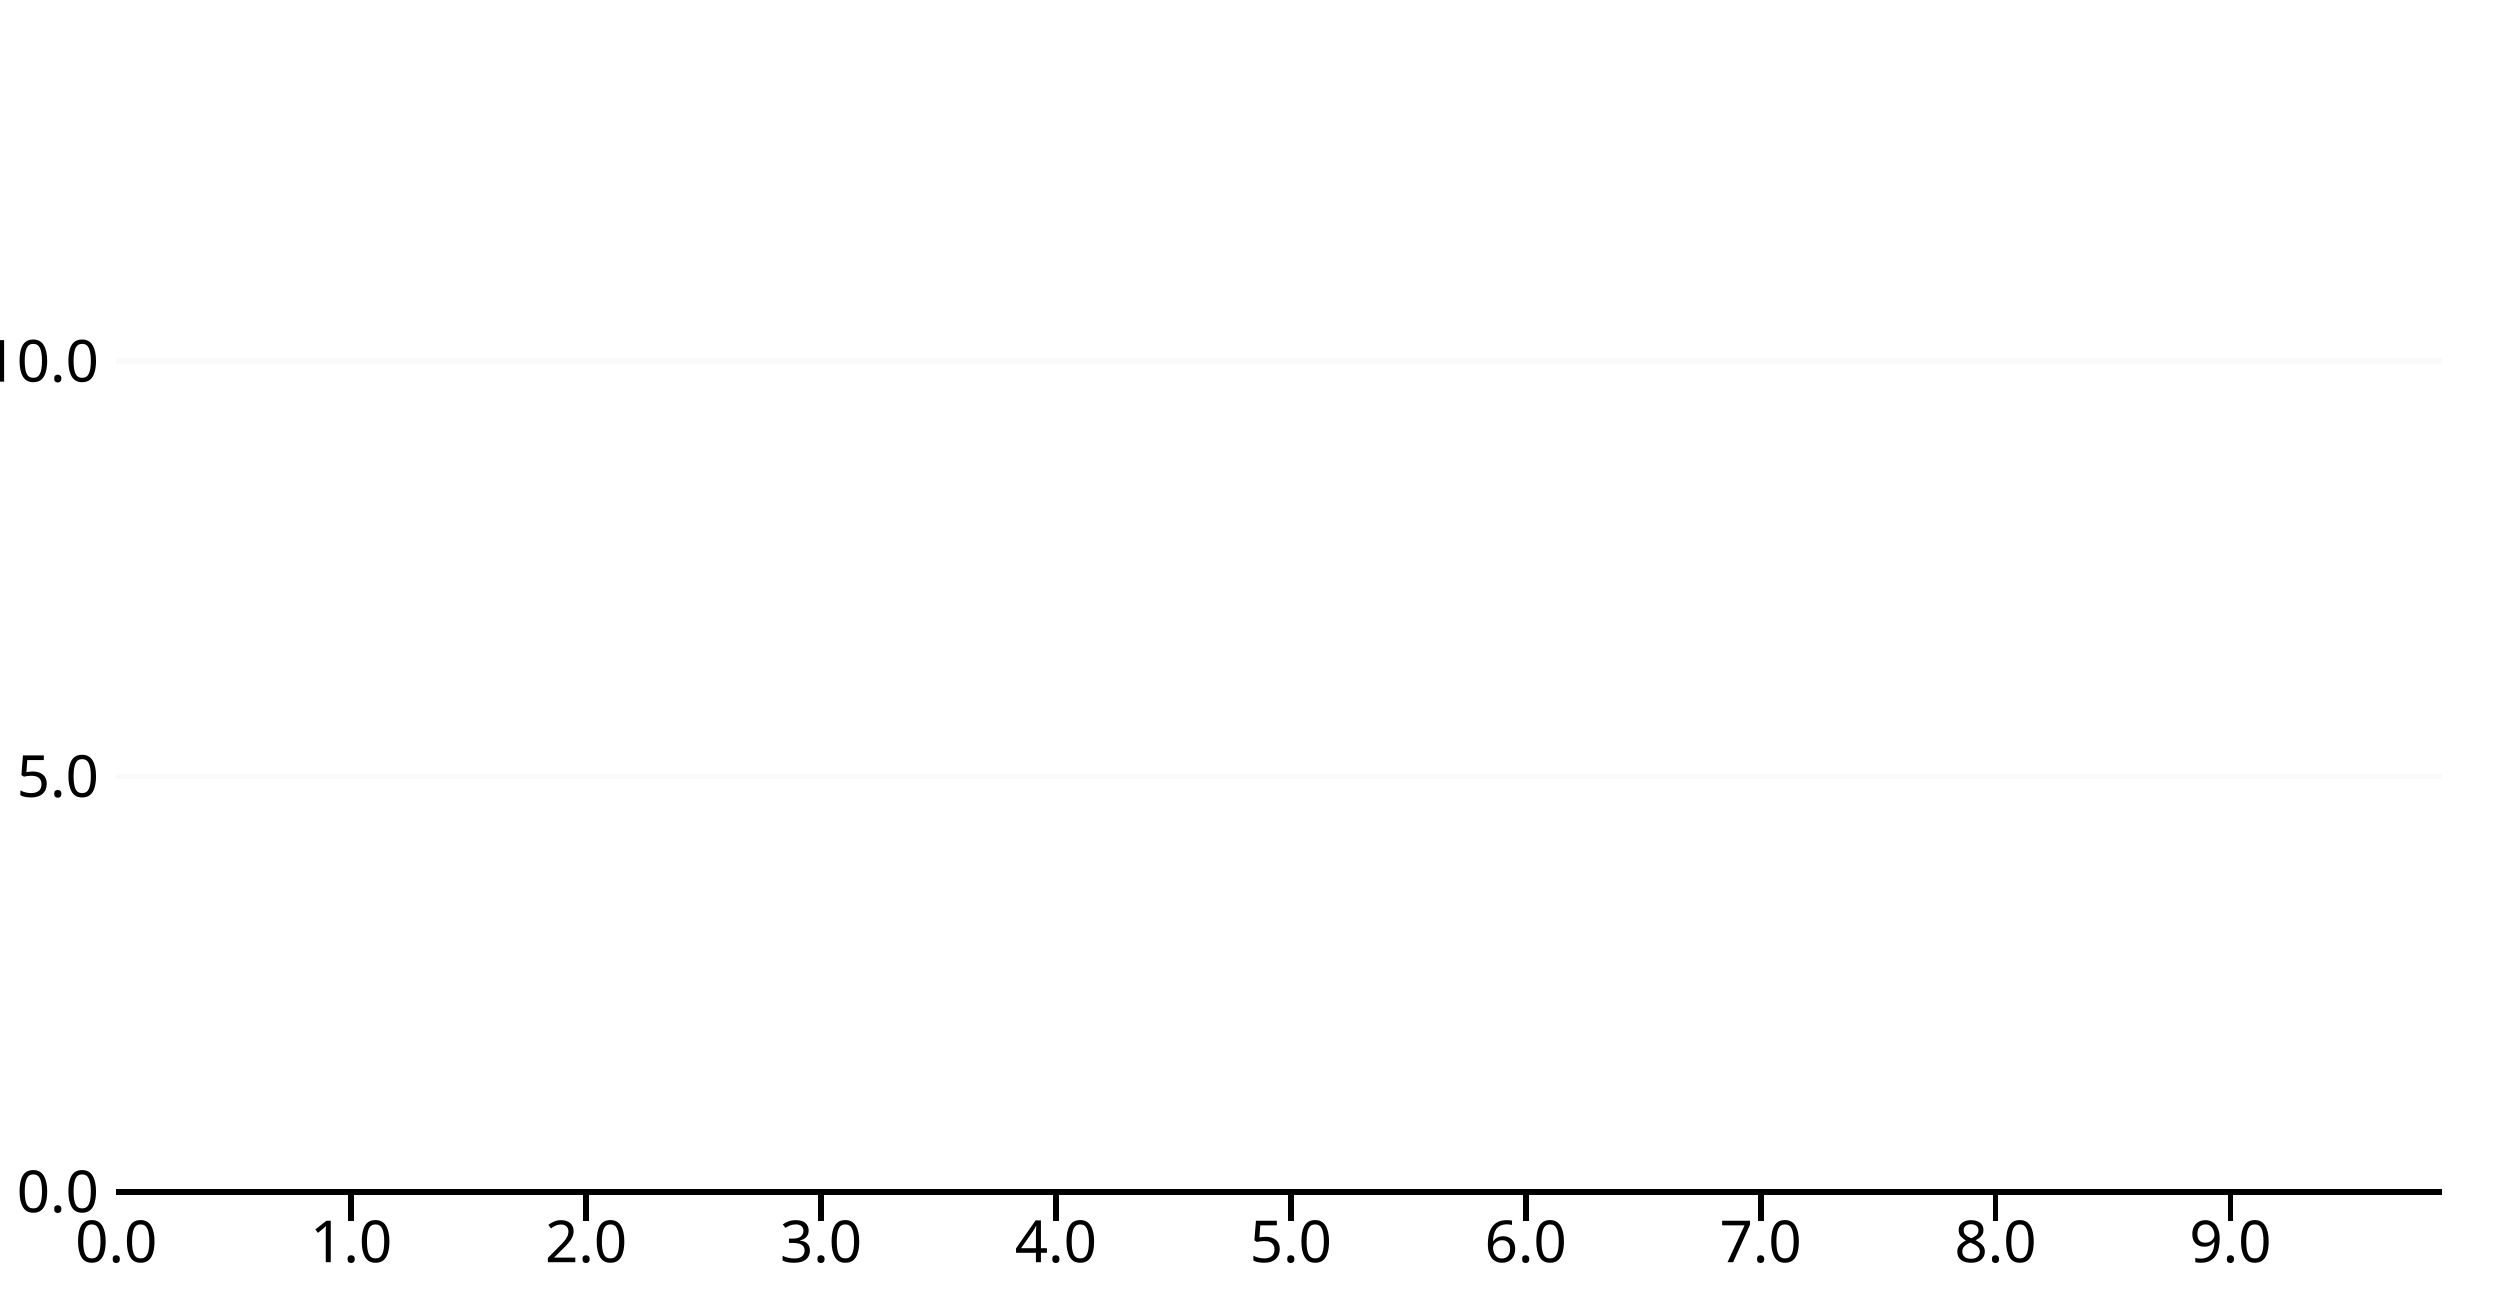
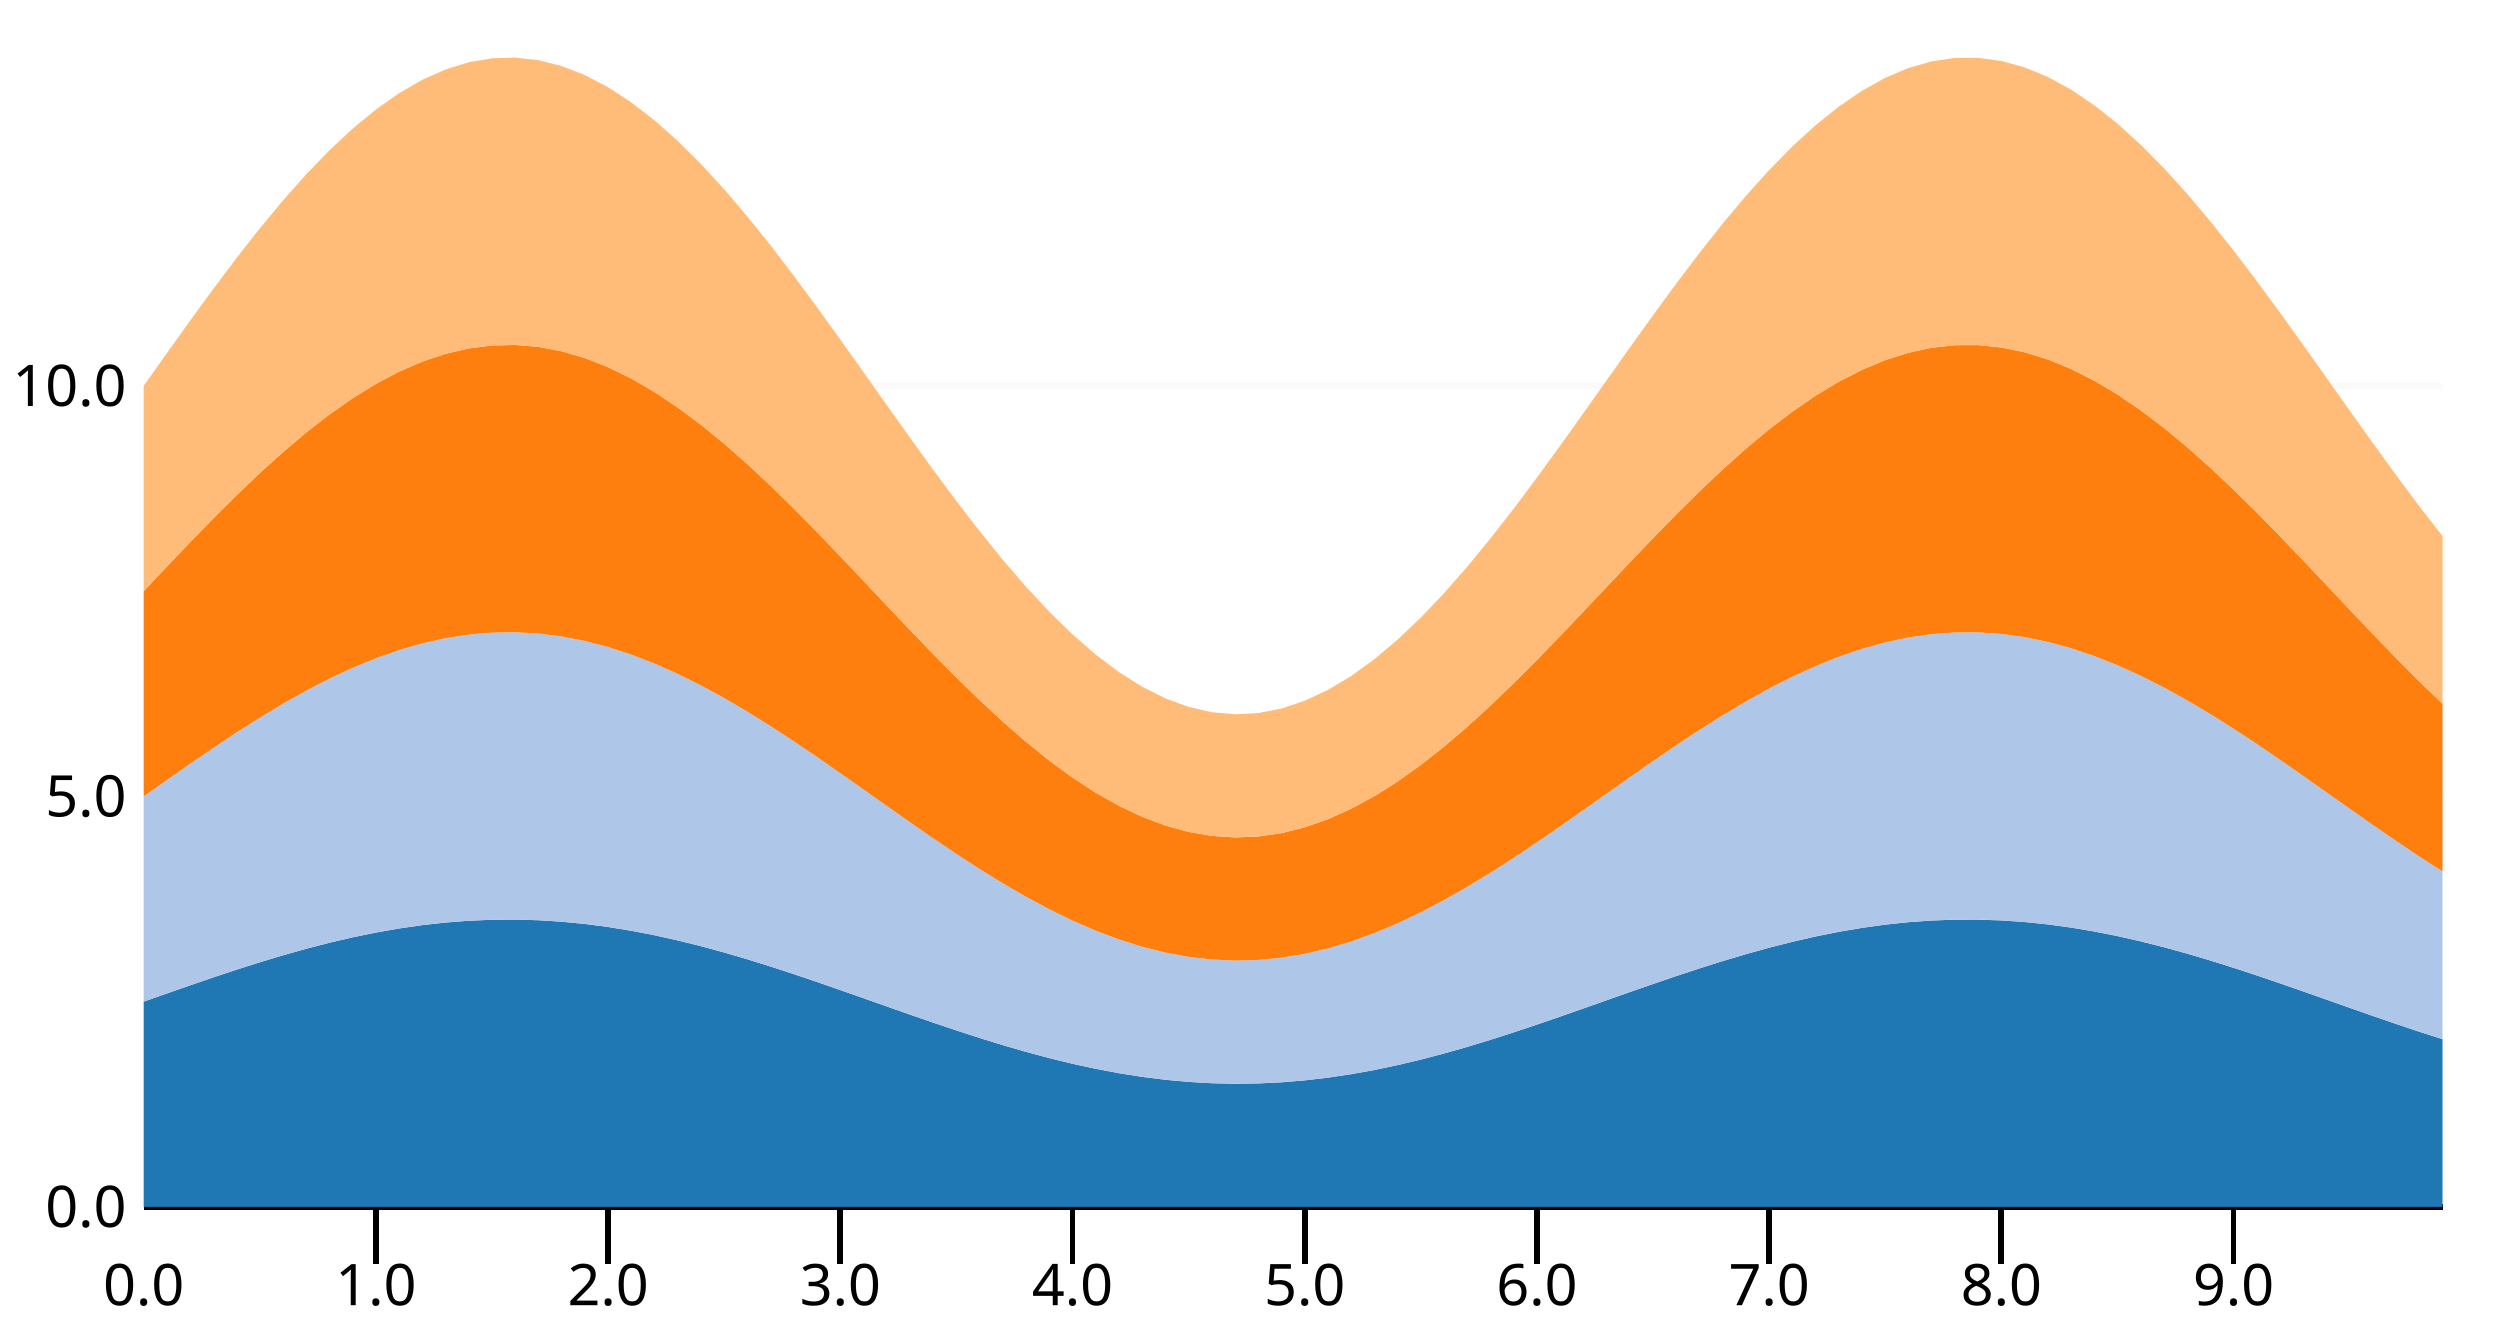
- <svg xmlns="http://www.w3.org/2000/svg" font-size="10px" font-family="sans-serif" fill="none" stroke="none" stroke-width="1.5" width="430" height="225">
-   <g transform="translate(20,5)">
-     <line shape-rendering="crispEdges" x1="40.404" y1="200" x2="40.404" y2="205" stroke="rgb(0,0,0)" stroke-width="1" />
-     <line shape-rendering="crispEdges" x1="80.808" y1="200" x2="80.808" y2="205" stroke="rgb(0,0,0)" stroke-width="1" />
-     <line shape-rendering="crispEdges" x1="121.212" y1="200" x2="121.212" y2="205" stroke="rgb(0,0,0)" stroke-width="1" />
-     <line shape-rendering="crispEdges" x1="161.616" y1="200" x2="161.616" y2="205" stroke="rgb(0,0,0)" stroke-width="1" />
-     <line shape-rendering="crispEdges" x1="202.02" y1="200" x2="202.02" y2="205" stroke="rgb(0,0,0)" stroke-width="1" />
-     <line shape-rendering="crispEdges" x1="242.424" y1="200" x2="242.424" y2="205" stroke="rgb(0,0,0)" stroke-width="1" />
-     <line shape-rendering="crispEdges" x1="282.828" y1="200" x2="282.828" y2="205" stroke="rgb(0,0,0)" stroke-width="1" />
-     <line shape-rendering="crispEdges" x1="323.232" y1="200" x2="323.232" y2="205" stroke="rgb(0,0,0)" stroke-width="1" />
-     <line shape-rendering="crispEdges" x1="363.636" y1="200" x2="363.636" y2="205" stroke="rgb(0,0,0)" stroke-width="1" />
+ <svg xmlns="http://www.w3.org/2000/svg" font-size="10px" font-family="sans-serif" fill="none" stroke="none" stroke-width="1.5" width="435" height="230">
+   <g transform="translate(25,10)">
+     <line shape-rendering="crispEdges" x1="40.404" y1="200" x2="40.404" y2="210" stroke="rgb(0,0,0)" stroke-width="1" />
+     <line shape-rendering="crispEdges" x1="80.808" y1="200" x2="80.808" y2="210" stroke="rgb(0,0,0)" stroke-width="1" />
+     <line shape-rendering="crispEdges" x1="121.212" y1="200" x2="121.212" y2="210" stroke="rgb(0,0,0)" stroke-width="1" />
+     <line shape-rendering="crispEdges" x1="161.616" y1="200" x2="161.616" y2="210" stroke="rgb(0,0,0)" stroke-width="1" />
+     <line shape-rendering="crispEdges" x1="202.02" y1="200" x2="202.02" y2="210" stroke="rgb(0,0,0)" stroke-width="1" />
+     <line shape-rendering="crispEdges" x1="242.424" y1="200" x2="242.424" y2="210" stroke="rgb(0,0,0)" stroke-width="1" />
+     <line shape-rendering="crispEdges" x1="282.828" y1="200" x2="282.828" y2="210" stroke="rgb(0,0,0)" stroke-width="1" />
+     <line shape-rendering="crispEdges" x1="323.232" y1="200" x2="323.232" y2="210" stroke="rgb(0,0,0)" stroke-width="1" />
+     <line shape-rendering="crispEdges" x1="363.636" y1="200" x2="363.636" y2="210" stroke="rgb(0,0,0)" stroke-width="1" />
  </g>
-   <g transform="translate(20,5)">
-     <text x="0" y="205" dy=".71em" fill="rgb(0,0,0)" text-anchor="middle">0.0</text>
-     <text x="40.404" y="205" dy=".71em" fill="rgb(0,0,0)" text-anchor="middle">1.0</text>
-     <text x="80.808" y="205" dy=".71em" fill="rgb(0,0,0)" text-anchor="middle">2.0</text>
-     <text x="121.212" y="205" dy=".71em" fill="rgb(0,0,0)" text-anchor="middle">3.0</text>
-     <text x="161.616" y="205" dy=".71em" fill="rgb(0,0,0)" text-anchor="middle">4.0</text>
-     <text x="202.02" y="205" dy=".71em" fill="rgb(0,0,0)" text-anchor="middle">5.0</text>
-     <text x="242.424" y="205" dy=".71em" fill="rgb(0,0,0)" text-anchor="middle">6.0</text>
-     <text x="282.828" y="205" dy=".71em" fill="rgb(0,0,0)" text-anchor="middle">7.0</text>
-     <text x="323.232" y="205" dy=".71em" fill="rgb(0,0,0)" text-anchor="middle">8.0</text>
-     <text x="363.636" y="205" dy=".71em" fill="rgb(0,0,0)" text-anchor="middle">9.0</text>
+   <g transform="translate(25,10)">
+     <text x="0" y="210" dy=".71em" fill="rgb(0,0,0)" text-anchor="middle">0.0</text>
+     <text x="40.404" y="210" dy=".71em" fill="rgb(0,0,0)" text-anchor="middle">1.0</text>
+     <text x="80.808" y="210" dy=".71em" fill="rgb(0,0,0)" text-anchor="middle">2.0</text>
+     <text x="121.212" y="210" dy=".71em" fill="rgb(0,0,0)" text-anchor="middle">3.0</text>
+     <text x="161.616" y="210" dy=".71em" fill="rgb(0,0,0)" text-anchor="middle">4.0</text>
+     <text x="202.02" y="210" dy=".71em" fill="rgb(0,0,0)" text-anchor="middle">5.0</text>
+     <text x="242.424" y="210" dy=".71em" fill="rgb(0,0,0)" text-anchor="middle">6.0</text>
+     <text x="282.828" y="210" dy=".71em" fill="rgb(0,0,0)" text-anchor="middle">7.0</text>
+     <text x="323.232" y="210" dy=".71em" fill="rgb(0,0,0)" text-anchor="middle">8.0</text>
+     <text x="363.636" y="210" dy=".71em" fill="rgb(0,0,0)" text-anchor="middle">9.0</text>
  </g>
-   <g transform="translate(20,5)">
+   <g transform="translate(25,10)">
    <line shape-rendering="crispEdges" x1="0" y1="200" x2="400" y2="200" stroke="#000" stroke-width="1" />
    <line shape-rendering="crispEdges" x1="0" y1="128.571" x2="400" y2="128.571" stroke="rgba(128,128,128,.2)" stroke-opacity="0.2" stroke-width="1" />
    <line shape-rendering="crispEdges" x1="0" y1="57.143" x2="400" y2="57.143" stroke="rgba(128,128,128,.2)" stroke-opacity="0.2" stroke-width="1" />
  </g>
-   <g transform="translate(20,5)">
+   <g transform="translate(25,10)">
    <text x="-3" y="200" dy=".35em" fill="rgb(0,0,0)" text-anchor="end">0.0</text>
    <text x="-3" y="128.571" dy=".35em" fill="rgb(0,0,0)" text-anchor="end">5.0</text>
    <text x="-3" y="57.143" dy=".35em" fill="rgb(0,0,0)" text-anchor="end">10.0</text>
  </g>
-   <g transform="translate(20,5)">
-     <path d="M0,35.714L4.04,37.14L8.081,38.552L12.121,39.936L16.162,41.277L20.202,42.563L24.242,43.781L28.283,44.917L32.323,45.962L36.364,46.905L40.404,47.735L44.444,48.446L48.485,49.029L52.525,49.479L56.566,49.792L60.606,49.964L64.646,49.994L68.687,49.881L72.727,49.626L76.768,49.233L80.808,48.704L84.848,48.046L88.889,47.264L92.929,46.367L96.97,45.364L101.01,44.264L105.051,43.079L109.091,41.82L113.131,40.5L117.172,39.132L121.212,37.73L125.253,36.308L129.293,34.88L133.333,33.461L137.374,32.064L141.414,30.703L145.455,29.393L149.495,28.145L153.535,26.973L157.576,25.889L161.616,24.903L165.657,24.025L169.697,23.263L173.737,22.626L177.778,22.12L181.818,21.75L185.859,21.519L189.899,21.43L193.939,21.483L197.98,21.679L202.02,22.015L206.061,22.488L210.101,23.094L214.141,23.825L218.182,24.675L222.222,25.635L226.263,26.696L230.303,27.847L234.343,29.077L238.384,30.373L242.424,31.723L246.465,33.112L250.505,34.527L254.545,35.954L258.586,37.379L262.626,38.787L266.667,40.165L270.707,41.498L274.747,42.773L278.788,43.978L282.828,45.1L286.869,46.128L290.909,47.052L294.949,47.863L298.99,48.553L303.03,49.114L307.071,49.542L311.111,49.831L315.152,49.979L319.192,49.985L323.232,49.848L327.273,49.57L331.313,49.153L335.354,48.602L339.394,47.923L343.434,47.121L347.475,46.206L351.515,45.185L355.556,44.07L359.596,42.872L363.636,41.602L367.677,40.273L371.717,38.898L375.758,37.492L379.798,36.068L383.838,34.641L387.879,33.224L391.919,31.832L395.96,30.479L400,29.178L400,200L395.96,200L391.919,200L387.879,200L383.838,200L379.798,200L375.758,200L371.717,200L367.677,200L363.636,200L359.596,200L355.556,200L351.515,200L347.475,200L343.434,200L339.394,200L335.354,200L331.313,200L327.273,200L323.232,200L319.192,200L315.152,200L311.111,200L307.071,200L303.03,200L298.99,200L294.949,200L290.909,200L286.869,200L282.828,200L278.788,200L274.747,200L270.707,200L266.667,200L262.626,200L258.586,200L254.545,200L250.505,200L246.465,200L242.424,200L238.384,200L234.343,200L230.303,200L226.263,200L222.222,200L218.182,200L214.141,200L210.101,200L206.061,200L202.02,200L197.98,200L193.939,200L189.899,200L185.859,200L181.818,200L177.778,200L173.737,200L169.697,200L165.657,200L161.616,200L157.576,200L153.535,200L149.495,200L145.455,200L141.414,200L137.374,200L133.333,200L129.293,200L125.253,200L121.212,200L117.172,200L113.131,200L109.091,200L105.051,200L101.01,200L96.97,200L92.929,200L88.889,200L84.848,200L80.808,200L76.768,200L72.727,200L68.687,200L64.646,200L60.606,200L56.566,200L52.525,200L48.485,200L44.444,200L40.404,200L36.364,200L32.323,200L28.283,200L24.242,200L20.202,200L16.162,200L12.121,200L8.081,200L4.04,200L0,200Z" />
-     <path d="M0,-128.571L4.04,-125.719L8.081,-122.895L12.121,-120.128L16.162,-117.445L20.202,-114.874L24.242,-112.439L28.283,-110.165L32.323,-108.076L36.364,-106.191L40.404,-104.529L44.444,-103.108L48.485,-101.942L52.525,-101.041L56.566,-100.416L60.606,-100.072L64.646,-100.012L68.687,-100.238L72.727,-100.747L76.768,-101.534L80.808,-102.592L84.848,-103.908L88.889,-105.472L92.929,-107.266L96.97,-109.272L101.01,-111.472L105.051,-113.843L109.091,-116.361L113.131,-119L117.172,-121.736L121.212,-124.539L125.253,-127.383L129.293,-130.239L133.333,-133.078L137.374,-135.873L141.414,-138.594L145.455,-141.215L149.495,-143.71L153.535,-146.053L157.576,-148.222L161.616,-150.194L165.657,-151.951L169.697,-153.474L173.737,-154.748L177.778,-155.76L181.818,-156.501L185.859,-156.963L189.899,-157.141L193.939,-157.033L197.98,-156.642L202.02,-155.969L206.061,-155.023L210.101,-153.813L214.141,-152.35L218.182,-150.65L222.222,-148.73L226.263,-146.608L230.303,-144.305L234.343,-141.846L238.384,-139.254L242.424,-136.555L246.465,-133.776L250.505,-130.945L254.545,-128.091L258.586,-125.241L262.626,-122.425L266.667,-119.67L270.707,-117.004L274.747,-114.454L278.788,-112.045L282.828,-109.8L286.869,-107.744L290.909,-105.895L294.949,-104.273L298.99,-102.894L303.03,-101.771L307.071,-100.917L311.111,-100.338L315.152,-100.042L319.192,-100.03L323.232,-100.304L327.273,-100.86L331.313,-101.693L335.354,-102.795L339.394,-104.154L343.434,-105.758L347.475,-107.589L351.515,-109.629L355.556,-111.86L359.596,-114.257L363.636,-116.797L367.677,-119.454L371.717,-122.203L375.758,-125.016L379.798,-127.864L383.838,-130.719L387.879,-133.552L391.919,-136.336L395.96,-139.042L400,-141.644L400,29.178L395.96,30.479L391.919,31.832L387.879,33.224L383.838,34.641L379.798,36.068L375.758,37.492L371.717,38.898L367.677,40.273L363.636,41.602L359.596,42.872L355.556,44.07L351.515,45.185L347.475,46.206L343.434,47.121L339.394,47.923L335.354,48.602L331.313,49.153L327.273,49.57L323.232,49.848L319.192,49.985L315.152,49.979L311.111,49.831L307.071,49.542L303.03,49.114L298.99,48.553L294.949,47.863L290.909,47.052L286.869,46.128L282.828,45.1L278.788,43.978L274.747,42.773L270.707,41.498L266.667,40.165L262.626,38.787L258.586,37.379L254.545,35.954L250.505,34.527L246.465,33.112L242.424,31.723L238.384,30.373L234.343,29.077L230.303,27.847L226.263,26.696L222.222,25.635L218.182,24.675L214.141,23.825L210.101,23.094L206.061,22.488L202.02,22.015L197.98,21.679L193.939,21.483L189.899,21.43L185.859,21.519L181.818,21.75L177.778,22.12L173.737,22.626L169.697,23.263L165.657,24.025L161.616,24.903L157.576,25.889L153.535,26.973L149.495,28.145L145.455,29.393L141.414,30.703L137.374,32.064L133.333,33.461L129.293,34.88L125.253,36.308L121.212,37.73L117.172,39.132L113.131,40.5L109.091,41.82L105.051,43.079L101.01,44.264L96.97,45.364L92.929,46.367L88.889,47.264L84.848,48.046L80.808,48.704L76.768,49.233L72.727,49.626L68.687,49.881L64.646,49.994L60.606,49.964L56.566,49.792L52.525,49.479L48.485,49.029L44.444,48.446L40.404,47.735L36.364,46.905L32.323,45.962L28.283,44.917L24.242,43.781L20.202,42.563L16.162,41.277L12.121,39.936L8.081,38.552L4.04,37.14L0,35.714Z" />
-     <path d="M0,-292.857L4.04,-288.579L8.081,-284.343L12.121,-280.192L16.162,-276.168L20.202,-272.31L24.242,-268.658L28.283,-265.248L32.323,-262.113L36.364,-259.286L40.404,-256.794L44.444,-254.663L48.485,-252.913L52.525,-251.562L56.566,-250.624L60.606,-250.107L64.646,-250.018L68.687,-250.357L72.727,-251.121L76.768,-252.301L80.808,-253.887L84.848,-255.862L88.889,-258.207L92.929,-260.898L96.97,-263.909L101.01,-267.208L105.051,-270.764L109.091,-274.541L113.131,-278.501L117.172,-282.604L121.212,-286.809L125.253,-291.075L129.293,-295.359L133.333,-299.618L137.374,-303.809L141.414,-307.891L145.455,-311.822L149.495,-315.564L153.535,-319.08L157.576,-322.333L161.616,-325.292L165.657,-327.926L169.697,-330.21L173.737,-332.121L177.778,-333.64L181.818,-334.751L185.859,-335.444L189.899,-335.711L193.939,-335.55L197.98,-334.962L202.02,-333.954L206.061,-332.535L210.101,-330.719L214.141,-328.526L218.182,-325.976L222.222,-323.095L226.263,-319.911L230.303,-316.458L234.343,-312.769L238.384,-308.88L242.424,-304.832L246.465,-300.664L250.505,-296.418L254.545,-292.137L258.586,-287.862L262.626,-283.638L266.667,-279.505L270.707,-275.506L274.747,-271.681L278.788,-268.067L282.828,-264.701L286.869,-261.616L290.909,-258.843L294.949,-256.41L298.99,-254.341L303.03,-252.657L307.071,-251.375L311.111,-250.507L315.152,-250.062L319.192,-250.045L323.232,-250.456L327.273,-251.29L331.313,-252.54L335.354,-254.193L339.394,-256.231L343.434,-258.636L347.475,-261.383L351.515,-264.444L355.556,-267.789L359.596,-271.385L363.636,-275.195L367.677,-279.181L371.717,-283.305L375.758,-287.523L379.798,-291.795L383.838,-296.078L387.879,-300.328L391.919,-304.504L395.96,-308.563L400,-312.466L400,-141.644L395.96,-139.042L391.919,-136.336L387.879,-133.552L383.838,-130.719L379.798,-127.864L375.758,-125.016L371.717,-122.203L367.677,-119.454L363.636,-116.797L359.596,-114.257L355.556,-111.86L351.515,-109.629L347.475,-107.589L343.434,-105.758L339.394,-104.154L335.354,-102.795L331.313,-101.693L327.273,-100.86L323.232,-100.304L319.192,-100.03L315.152,-100.042L311.111,-100.338L307.071,-100.917L303.03,-101.771L298.99,-102.894L294.949,-104.273L290.909,-105.895L286.869,-107.744L282.828,-109.8L278.788,-112.045L274.747,-114.454L270.707,-117.004L266.667,-119.67L262.626,-122.425L258.586,-125.241L254.545,-128.091L250.505,-130.945L246.465,-133.776L242.424,-136.555L238.384,-139.254L234.343,-141.846L230.303,-144.305L226.263,-146.608L222.222,-148.73L218.182,-150.65L214.141,-152.35L210.101,-153.813L206.061,-155.023L202.02,-155.969L197.98,-156.642L193.939,-157.033L189.899,-157.141L185.859,-156.963L181.818,-156.501L177.778,-155.76L173.737,-154.748L169.697,-153.474L165.657,-151.951L161.616,-150.194L157.576,-148.222L153.535,-146.053L149.495,-143.71L145.455,-141.215L141.414,-138.594L137.374,-135.873L133.333,-133.078L129.293,-130.239L125.253,-127.383L121.212,-124.539L117.172,-121.736L113.131,-119L109.091,-116.361L105.051,-113.843L101.01,-111.472L96.97,-109.272L92.929,-107.266L88.889,-105.472L84.848,-103.908L80.808,-102.592L76.768,-101.534L72.727,-100.747L68.687,-100.238L64.646,-100.012L60.606,-100.072L56.566,-100.416L52.525,-101.041L48.485,-101.942L44.444,-103.108L40.404,-104.529L36.364,-106.191L32.323,-108.076L28.283,-110.165L24.242,-112.439L20.202,-114.874L16.162,-117.445L12.121,-120.128L8.081,-122.895L4.04,-125.719L0,-128.571Z" />
-     <path d="M0,-457.143L4.04,-451.438L8.081,-445.79L12.121,-440.256L16.162,-434.89L20.202,-429.747L24.242,-424.878L28.283,-420.33L32.323,-416.151L36.364,-412.381L40.404,-409.059L44.444,-406.217L48.485,-403.883L52.525,-402.082L56.566,-400.831L60.606,-400.143L64.646,-400.024L68.687,-400.476L72.727,-401.494L76.768,-403.069L80.808,-405.183L84.848,-407.817L88.889,-410.943L92.929,-414.531L96.97,-418.545L101.01,-422.944L105.051,-427.686L109.091,-432.721L113.131,-438.001L117.172,-443.471L121.212,-449.079L125.253,-454.767L129.293,-460.479L133.333,-466.157L137.374,-471.745L141.414,-477.188L145.455,-482.43L149.495,-487.419L153.535,-492.106L157.576,-496.444L161.616,-500.389L165.657,-503.902L169.697,-506.947L173.737,-509.495L177.778,-511.52L181.818,-513.002L185.859,-513.925L189.899,-514.281L193.939,-514.067L197.98,-513.283L202.02,-511.939L206.061,-510.047L210.101,-507.626L214.141,-504.701L218.182,-501.301L222.222,-497.459L226.263,-493.215L230.303,-488.611L234.343,-483.692L238.384,-478.507L242.424,-473.109L246.465,-467.552L250.505,-461.891L254.545,-456.182L258.586,-450.483L262.626,-444.85L266.667,-439.34L270.707,-434.009L274.747,-428.908L278.788,-424.089L282.828,-419.601L286.869,-415.487L290.909,-411.79L294.949,-408.546L298.99,-405.788L303.03,-403.543L307.071,-401.833L311.111,-400.676L315.152,-400.083L319.192,-400.06L323.232,-400.608L327.273,-401.721L331.313,-403.387L335.354,-405.59L339.394,-408.309L343.434,-411.515L347.475,-415.177L351.515,-419.259L355.556,-423.719L359.596,-428.513L363.636,-433.593L367.677,-438.909L371.717,-444.406L375.758,-450.031L379.798,-455.727L383.838,-461.437L387.879,-467.104L391.919,-472.672L395.96,-478.085L400,-483.288L400,-312.466L395.96,-308.563L391.919,-304.504L387.879,-300.328L383.838,-296.078L379.798,-291.795L375.758,-287.523L371.717,-283.305L367.677,-279.181L363.636,-275.195L359.596,-271.385L355.556,-267.789L351.515,-264.444L347.475,-261.383L343.434,-258.636L339.394,-256.231L335.354,-254.193L331.313,-252.54L327.273,-251.29L323.232,-250.456L319.192,-250.045L315.152,-250.062L311.111,-250.507L307.071,-251.375L303.03,-252.657L298.99,-254.341L294.949,-256.41L290.909,-258.843L286.869,-261.616L282.828,-264.701L278.788,-268.067L274.747,-271.681L270.707,-275.506L266.667,-279.505L262.626,-283.638L258.586,-287.862L254.545,-292.137L250.505,-296.418L246.465,-300.664L242.424,-304.832L238.384,-308.88L234.343,-312.769L230.303,-316.458L226.263,-319.911L222.222,-323.095L218.182,-325.976L214.141,-328.526L210.101,-330.719L206.061,-332.535L202.02,-333.954L197.98,-334.962L193.939,-335.55L189.899,-335.711L185.859,-335.444L181.818,-334.751L177.778,-333.64L173.737,-332.121L169.697,-330.21L165.657,-327.926L161.616,-325.292L157.576,-322.333L153.535,-319.08L149.495,-315.564L145.455,-311.822L141.414,-307.891L137.374,-303.809L133.333,-299.618L129.293,-295.359L125.253,-291.075L121.212,-286.809L117.172,-282.604L113.131,-278.501L109.091,-274.541L105.051,-270.764L101.01,-267.208L96.97,-263.909L92.929,-260.898L88.889,-258.207L84.848,-255.862L80.808,-253.887L76.768,-252.301L72.727,-251.121L68.687,-250.357L64.646,-250.018L60.606,-250.107L56.566,-250.624L52.525,-251.562L48.485,-252.913L44.444,-254.663L40.404,-256.794L36.364,-259.286L32.323,-262.113L28.283,-265.248L24.242,-268.658L20.202,-272.31L16.162,-276.168L12.121,-280.192L8.081,-284.343L4.04,-288.579L0,-292.857Z" />
+   <g transform="translate(25,10)">
+     <path d="M0,164.286L4.04,162.86L8.081,161.448L12.121,160.064L16.162,158.723L20.202,157.437L24.242,156.219L28.283,155.083L32.323,154.038L36.364,153.095L40.404,152.265L44.444,151.554L48.485,150.971L52.525,150.521L56.566,150.208L60.606,150.036L64.646,150.006L68.687,150.119L72.727,150.374L76.768,150.767L80.808,151.296L84.848,151.954L88.889,152.736L92.929,153.633L96.97,154.636L101.01,155.736L105.051,156.921L109.091,158.18L113.131,159.5L117.172,160.868L121.212,162.27L125.253,163.692L129.293,165.12L133.333,166.539L137.374,167.936L141.414,169.297L145.455,170.607L149.495,171.855L153.535,173.027L157.576,174.111L161.616,175.097L165.657,175.975L169.697,176.737L173.737,177.374L177.778,177.88L181.818,178.25L185.859,178.481L189.899,178.57L193.939,178.517L197.98,178.321L202.02,177.985L206.061,177.512L210.101,176.906L214.141,176.175L218.182,175.325L222.222,174.365L226.263,173.304L230.303,172.153L234.343,170.923L238.384,169.627L242.424,168.277L246.465,166.888L250.505,165.473L254.545,164.046L258.586,162.621L262.626,161.213L266.667,159.835L270.707,158.502L274.747,157.227L278.788,156.022L282.828,154.9L286.869,153.872L290.909,152.948L294.949,152.137L298.99,151.447L303.03,150.886L307.071,150.458L311.111,150.169L315.152,150.021L319.192,150.015L323.232,150.152L327.273,150.43L331.313,150.847L335.354,151.398L339.394,152.077L343.434,152.879L347.475,153.794L351.515,154.815L355.556,155.93L359.596,157.128L363.636,158.398L367.677,159.727L371.717,161.102L375.758,162.508L379.798,163.932L383.838,165.359L387.879,166.776L391.919,168.168L395.96,169.521L400,170.822L400,200L395.96,200L391.919,200L387.879,200L383.838,200L379.798,200L375.758,200L371.717,200L367.677,200L363.636,200L359.596,200L355.556,200L351.515,200L347.475,200L343.434,200L339.394,200L335.354,200L331.313,200L327.273,200L323.232,200L319.192,200L315.152,200L311.111,200L307.071,200L303.03,200L298.99,200L294.949,200L290.909,200L286.869,200L282.828,200L278.788,200L274.747,200L270.707,200L266.667,200L262.626,200L258.586,200L254.545,200L250.505,200L246.465,200L242.424,200L238.384,200L234.343,200L230.303,200L226.263,200L222.222,200L218.182,200L214.141,200L210.101,200L206.061,200L202.02,200L197.98,200L193.939,200L189.899,200L185.859,200L181.818,200L177.778,200L173.737,200L169.697,200L165.657,200L161.616,200L157.576,200L153.535,200L149.495,200L145.455,200L141.414,200L137.374,200L133.333,200L129.293,200L125.253,200L121.212,200L117.172,200L113.131,200L109.091,200L105.051,200L101.01,200L96.97,200L92.929,200L88.889,200L84.848,200L80.808,200L76.768,200L72.727,200L68.687,200L64.646,200L60.606,200L56.566,200L52.525,200L48.485,200L44.444,200L40.404,200L36.364,200L32.323,200L28.283,200L24.242,200L20.202,200L16.162,200L12.121,200L8.081,200L4.04,200L0,200Z" fill="rgb(31,119,180)" />
+     <path d="M0,128.571L4.04,125.719L8.081,122.895L12.121,120.128L16.162,117.445L20.202,114.874L24.242,112.439L28.283,110.165L32.323,108.076L36.364,106.191L40.404,104.529L44.444,103.108L48.485,101.942L52.525,101.041L56.566,100.416L60.606,100.072L64.646,100.012L68.687,100.238L72.727,100.747L76.768,101.534L80.808,102.592L84.848,103.908L88.889,105.472L92.929,107.266L96.97,109.272L101.01,111.472L105.051,113.843L109.091,116.361L113.131,119L117.172,121.736L121.212,124.539L125.253,127.383L129.293,130.239L133.333,133.078L137.374,135.873L141.414,138.594L145.455,141.215L149.495,143.71L153.535,146.053L157.576,148.222L161.616,150.194L165.657,151.951L169.697,153.474L173.737,154.748L177.778,155.76L181.818,156.501L185.859,156.963L189.899,157.141L193.939,157.033L197.98,156.642L202.02,155.969L206.061,155.023L210.101,153.813L214.141,152.35L218.182,150.65L222.222,148.73L226.263,146.608L230.303,144.305L234.343,141.846L238.384,139.254L242.424,136.555L246.465,133.776L250.505,130.945L254.545,128.091L258.586,125.241L262.626,122.425L266.667,119.67L270.707,117.004L274.747,114.454L278.788,112.045L282.828,109.8L286.869,107.744L290.909,105.895L294.949,104.273L298.99,102.894L303.03,101.771L307.071,100.917L311.111,100.338L315.152,100.042L319.192,100.03L323.232,100.304L327.273,100.86L331.313,101.693L335.354,102.795L339.394,104.154L343.434,105.758L347.475,107.589L351.515,109.629L355.556,111.86L359.596,114.257L363.636,116.797L367.677,119.454L371.717,122.203L375.758,125.016L379.798,127.864L383.838,130.719L387.879,133.552L391.919,136.336L395.96,139.042L400,141.644L400,170.822L395.96,169.521L391.919,168.168L387.879,166.776L383.838,165.359L379.798,163.932L375.758,162.508L371.717,161.102L367.677,159.727L363.636,158.398L359.596,157.128L355.556,155.93L351.515,154.815L347.475,153.794L343.434,152.879L339.394,152.077L335.354,151.398L331.313,150.847L327.273,150.43L323.232,150.152L319.192,150.015L315.152,150.021L311.111,150.169L307.071,150.458L303.03,150.886L298.99,151.447L294.949,152.137L290.909,152.948L286.869,153.872L282.828,154.9L278.788,156.022L274.747,157.227L270.707,158.502L266.667,159.835L262.626,161.213L258.586,162.621L254.545,164.046L250.505,165.473L246.465,166.888L242.424,168.277L238.384,169.627L234.343,170.923L230.303,172.153L226.263,173.304L222.222,174.365L218.182,175.325L214.141,176.175L210.101,176.906L206.061,177.512L202.02,177.985L197.98,178.321L193.939,178.517L189.899,178.57L185.859,178.481L181.818,178.25L177.778,177.88L173.737,177.374L169.697,176.737L165.657,175.975L161.616,175.097L157.576,174.111L153.535,173.027L149.495,171.855L145.455,170.607L141.414,169.297L137.374,167.936L133.333,166.539L129.293,165.12L125.253,163.692L121.212,162.27L117.172,160.868L113.131,159.5L109.091,158.18L105.051,156.921L101.01,155.736L96.97,154.636L92.929,153.633L88.889,152.736L84.848,151.954L80.808,151.296L76.768,150.767L72.727,150.374L68.687,150.119L64.646,150.006L60.606,150.036L56.566,150.208L52.525,150.521L48.485,150.971L44.444,151.554L40.404,152.265L36.364,153.095L32.323,154.038L28.283,155.083L24.242,156.219L20.202,157.437L16.162,158.723L12.121,160.064L8.081,161.448L4.04,162.86L0,164.286Z" fill="rgb(174,199,232)" />
+     <path d="M0,92.857L4.04,88.579L8.081,84.343L12.121,80.192L16.162,76.168L20.202,72.31L24.242,68.658L28.283,65.248L32.323,62.113L36.364,59.286L40.404,56.794L44.444,54.663L48.485,52.913L52.525,51.562L56.566,50.624L60.606,50.107L64.646,50.018L68.687,50.357L72.727,51.121L76.768,52.301L80.808,53.887L84.848,55.862L88.889,58.207L92.929,60.898L96.97,63.909L101.01,67.208L105.051,70.764L109.091,74.541L113.131,78.501L117.172,82.604L121.212,86.809L125.253,91.075L129.293,95.359L133.333,99.618L137.374,103.809L141.414,107.891L145.455,111.822L149.495,115.564L153.535,119.08L157.576,122.333L161.616,125.292L165.657,127.926L169.697,130.21L173.737,132.121L177.778,133.64L181.818,134.751L185.859,135.444L189.899,135.711L193.939,135.55L197.98,134.962L202.02,133.954L206.061,132.535L210.101,130.719L214.141,128.526L218.182,125.976L222.222,123.095L226.263,119.911L230.303,116.458L234.343,112.769L238.384,108.88L242.424,104.832L246.465,100.664L250.505,96.418L254.545,92.137L258.586,87.862L262.626,83.638L266.667,79.505L270.707,75.506L274.747,71.681L278.788,68.067L282.828,64.701L286.869,61.616L290.909,58.843L294.949,56.41L298.99,54.341L303.03,52.657L307.071,51.375L311.111,50.507L315.152,50.062L319.192,50.045L323.232,50.456L327.273,51.29L331.313,52.54L335.354,54.193L339.394,56.231L343.434,58.636L347.475,61.383L351.515,64.444L355.556,67.789L359.596,71.385L363.636,75.195L367.677,79.181L371.717,83.305L375.758,87.523L379.798,91.795L383.838,96.078L387.879,100.328L391.919,104.504L395.96,108.563L400,112.466L400,141.644L395.96,139.042L391.919,136.336L387.879,133.552L383.838,130.719L379.798,127.864L375.758,125.016L371.717,122.203L367.677,119.454L363.636,116.797L359.596,114.257L355.556,111.86L351.515,109.629L347.475,107.589L343.434,105.758L339.394,104.154L335.354,102.795L331.313,101.693L327.273,100.86L323.232,100.304L319.192,100.03L315.152,100.042L311.111,100.338L307.071,100.917L303.03,101.771L298.99,102.894L294.949,104.273L290.909,105.895L286.869,107.744L282.828,109.8L278.788,112.045L274.747,114.454L270.707,117.004L266.667,119.67L262.626,122.425L258.586,125.241L254.545,128.091L250.505,130.945L246.465,133.776L242.424,136.555L238.384,139.254L234.343,141.846L230.303,144.305L226.263,146.608L222.222,148.73L218.182,150.65L214.141,152.35L210.101,153.813L206.061,155.023L202.02,155.969L197.98,156.642L193.939,157.033L189.899,157.141L185.859,156.963L181.818,156.501L177.778,155.76L173.737,154.748L169.697,153.474L165.657,151.951L161.616,150.194L157.576,148.222L153.535,146.053L149.495,143.71L145.455,141.215L141.414,138.594L137.374,135.873L133.333,133.078L129.293,130.239L125.253,127.383L121.212,124.539L117.172,121.736L113.131,119L109.091,116.361L105.051,113.843L101.01,111.472L96.97,109.272L92.929,107.266L88.889,105.472L84.848,103.908L80.808,102.592L76.768,101.534L72.727,100.747L68.687,100.238L64.646,100.012L60.606,100.072L56.566,100.416L52.525,101.041L48.485,101.942L44.444,103.108L40.404,104.529L36.364,106.191L32.323,108.076L28.283,110.165L24.242,112.439L20.202,114.874L16.162,117.445L12.121,120.128L8.081,122.895L4.04,125.719L0,128.571Z" fill="rgb(255,127,14)" />
+     <path d="M0,57.143L4.04,51.438L8.081,45.79L12.121,40.256L16.162,34.89L20.202,29.747L24.242,24.878L28.283,20.33L32.323,16.151L36.364,12.381L40.404,9.059L44.444,6.217L48.485,3.883L52.525,2.082L56.566,0.831L60.606,0.143L64.646,0.024L68.687,0.476L72.727,1.494L76.768,3.069L80.808,5.183L84.848,7.817L88.889,10.943L92.929,14.531L96.97,18.545L101.01,22.944L105.051,27.686L109.091,32.721L113.131,38.001L117.172,43.471L121.212,49.079L125.253,54.767L129.293,60.479L133.333,66.157L137.374,71.745L141.414,77.188L145.455,82.43L149.495,87.419L153.535,92.106L157.576,96.444L161.616,100.389L165.657,103.902L169.697,106.947L173.737,109.495L177.778,111.52L181.818,113.002L185.859,113.925L189.899,114.281L193.939,114.067L197.98,113.283L202.02,111.939L206.061,110.047L210.101,107.626L214.141,104.701L218.182,101.301L222.222,97.459L226.263,93.215L230.303,88.611L234.343,83.692L238.384,78.507L242.424,73.109L246.465,67.552L250.505,61.891L254.545,56.182L258.586,50.483L262.626,44.85L266.667,39.34L270.707,34.009L274.747,28.908L278.788,24.089L282.828,19.601L286.869,15.487L290.909,11.79L294.949,8.546L298.99,5.788L303.03,3.543L307.071,1.833L311.111,0.676L315.152,0.083L319.192,0.06L323.232,0.608L327.273,1.721L331.313,3.387L335.354,5.59L339.394,8.309L343.434,11.515L347.475,15.177L351.515,19.259L355.556,23.719L359.596,28.513L363.636,33.593L367.677,38.909L371.717,44.406L375.758,50.031L379.798,55.727L383.838,61.437L387.879,67.104L391.919,72.672L395.96,78.085L400,83.288L400,112.466L395.96,108.563L391.919,104.504L387.879,100.328L383.838,96.078L379.798,91.795L375.758,87.523L371.717,83.305L367.677,79.181L363.636,75.195L359.596,71.385L355.556,67.789L351.515,64.444L347.475,61.383L343.434,58.636L339.394,56.231L335.354,54.193L331.313,52.54L327.273,51.29L323.232,50.456L319.192,50.045L315.152,50.062L311.111,50.507L307.071,51.375L303.03,52.657L298.99,54.341L294.949,56.41L290.909,58.843L286.869,61.616L282.828,64.701L278.788,68.067L274.747,71.681L270.707,75.506L266.667,79.505L262.626,83.638L258.586,87.862L254.545,92.137L250.505,96.418L246.465,100.664L242.424,104.832L238.384,108.88L234.343,112.769L230.303,116.458L226.263,119.911L222.222,123.095L218.182,125.976L214.141,128.526L210.101,130.719L206.061,132.535L202.02,133.954L197.98,134.962L193.939,135.55L189.899,135.711L185.859,135.444L181.818,134.751L177.778,133.64L173.737,132.121L169.697,130.21L165.657,127.926L161.616,125.292L157.576,122.333L153.535,119.08L149.495,115.564L145.455,111.822L141.414,107.891L137.374,103.809L133.333,99.618L129.293,95.359L125.253,91.075L121.212,86.809L117.172,82.604L113.131,78.501L109.091,74.541L105.051,70.764L101.01,67.208L96.97,63.909L92.929,60.898L88.889,58.207L84.848,55.862L80.808,53.887L76.768,52.301L72.727,51.121L68.687,50.357L64.646,50.018L60.606,50.107L56.566,50.624L52.525,51.562L48.485,52.913L44.444,54.663L40.404,56.794L36.364,59.286L32.323,62.113L28.283,65.248L24.242,68.658L20.202,72.31L16.162,76.168L12.121,80.192L8.081,84.343L4.04,88.579L0,92.857Z" fill="rgb(255,187,120)" />
  </g>
</svg>
